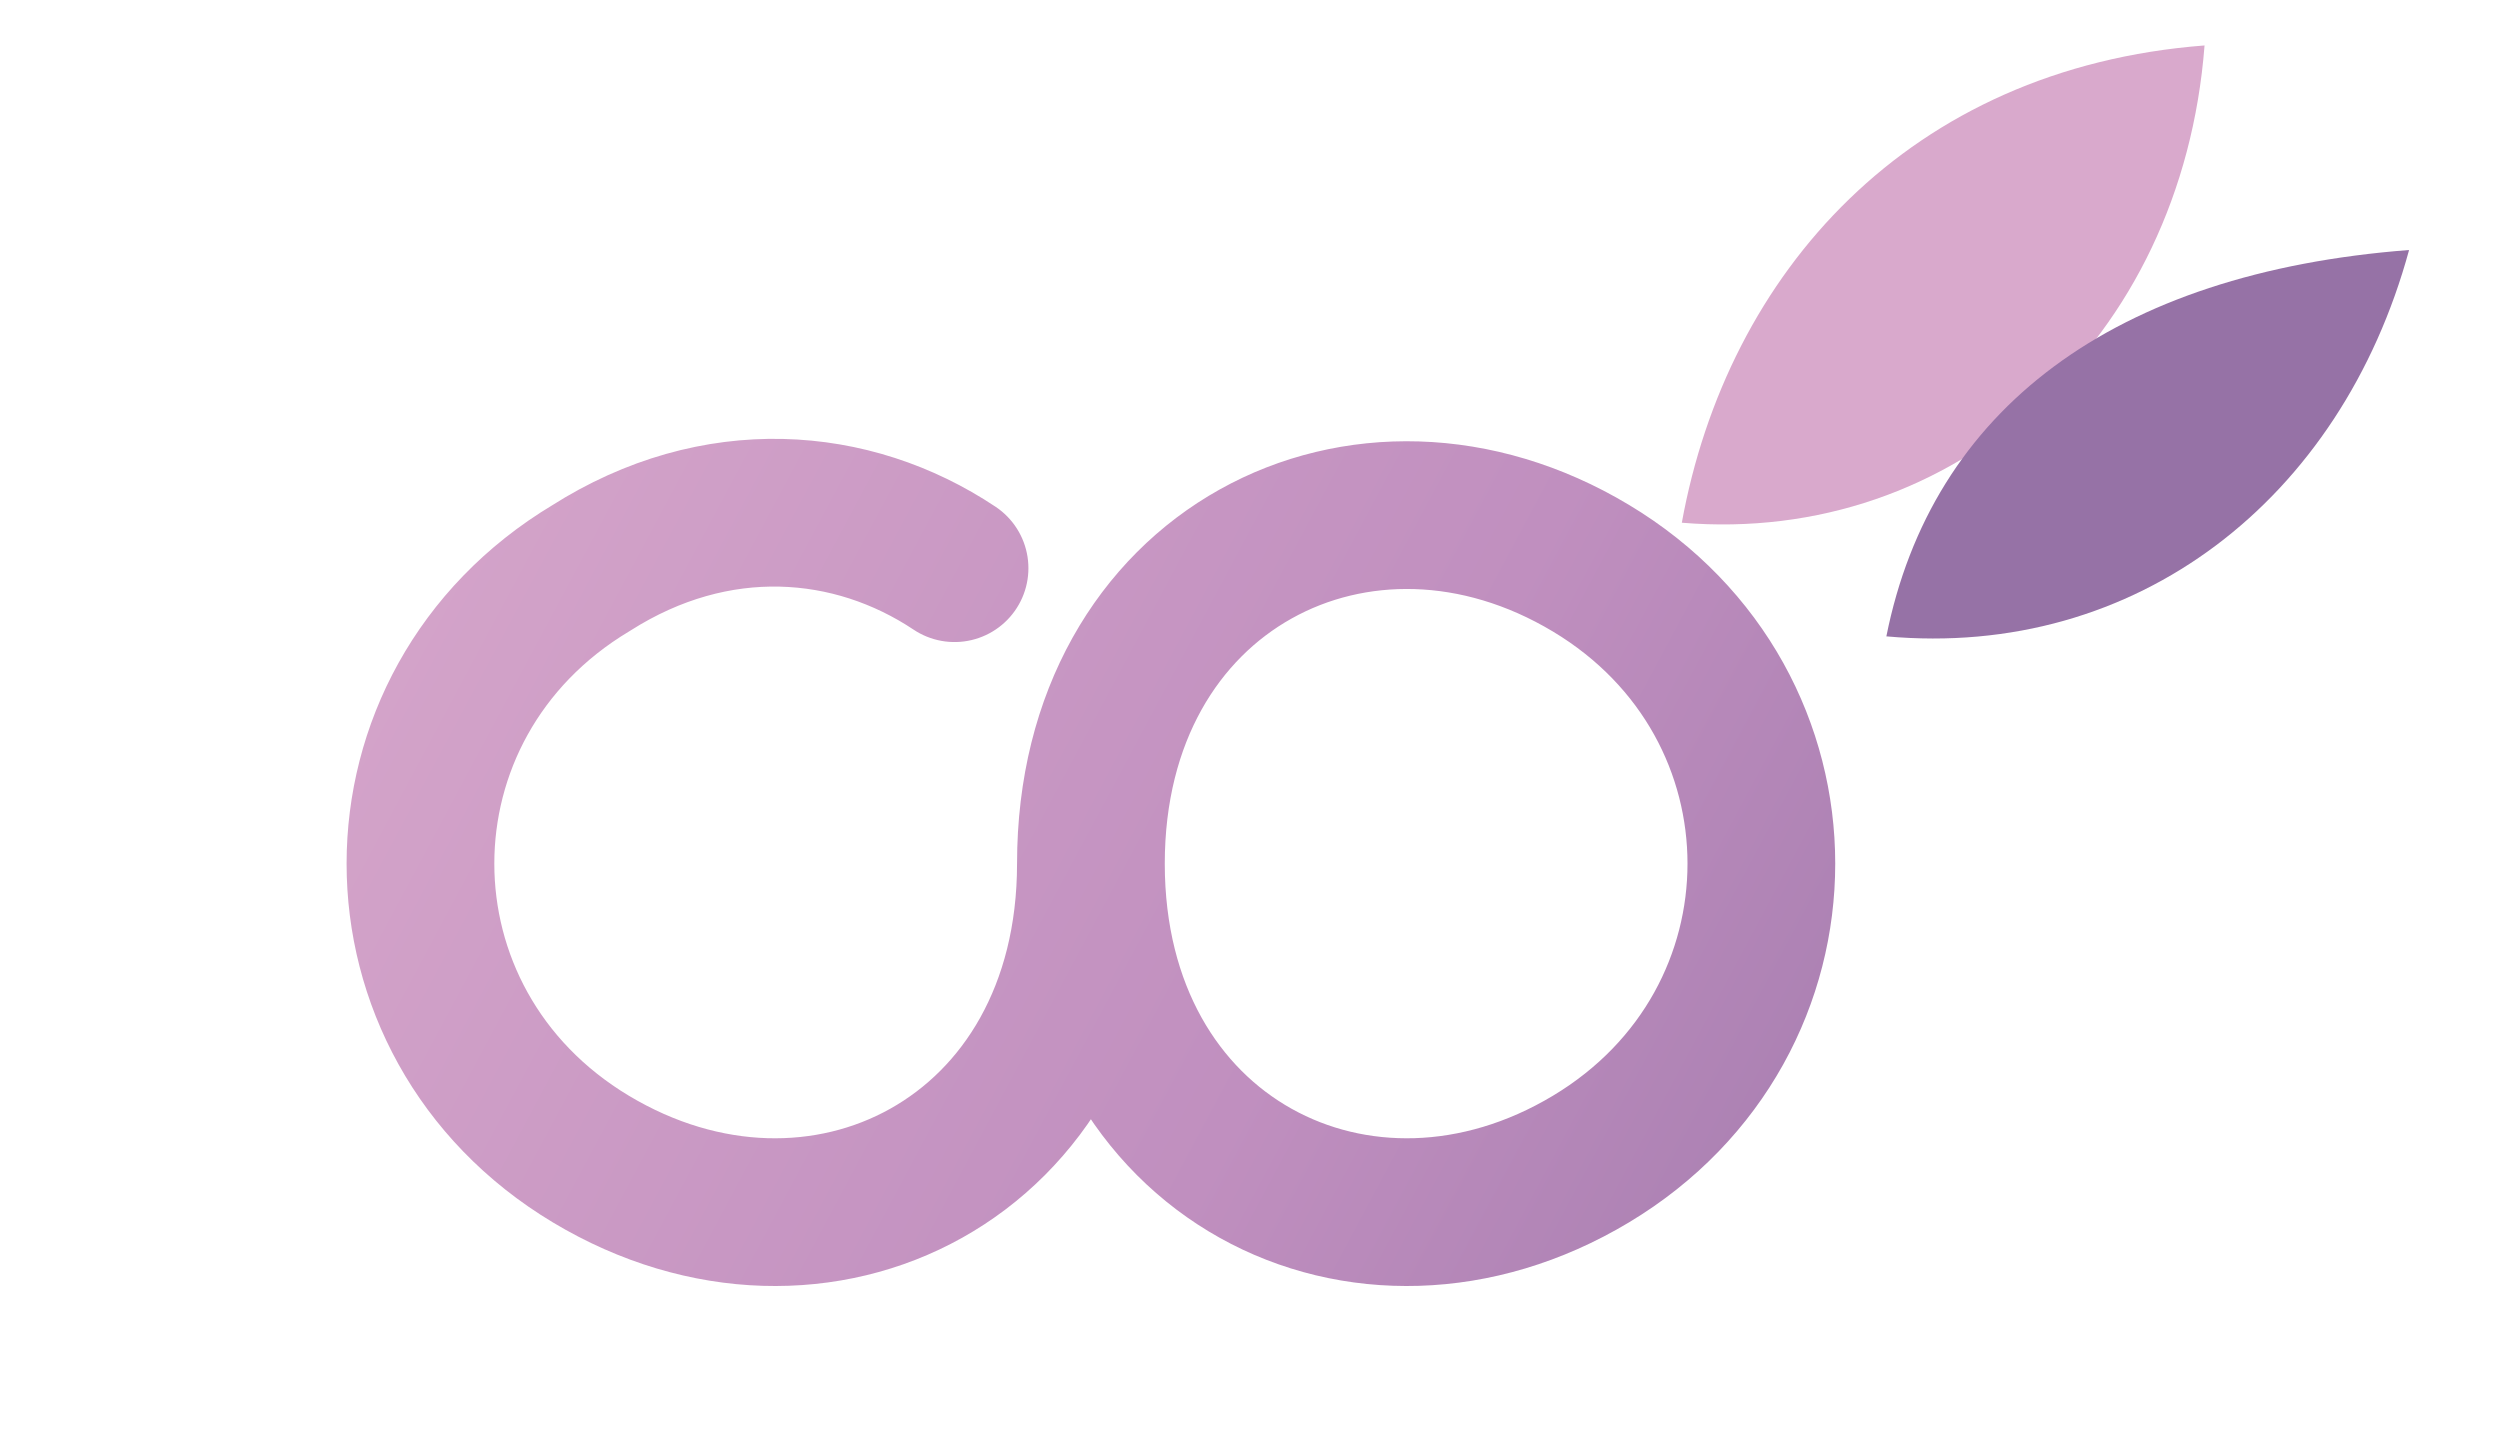
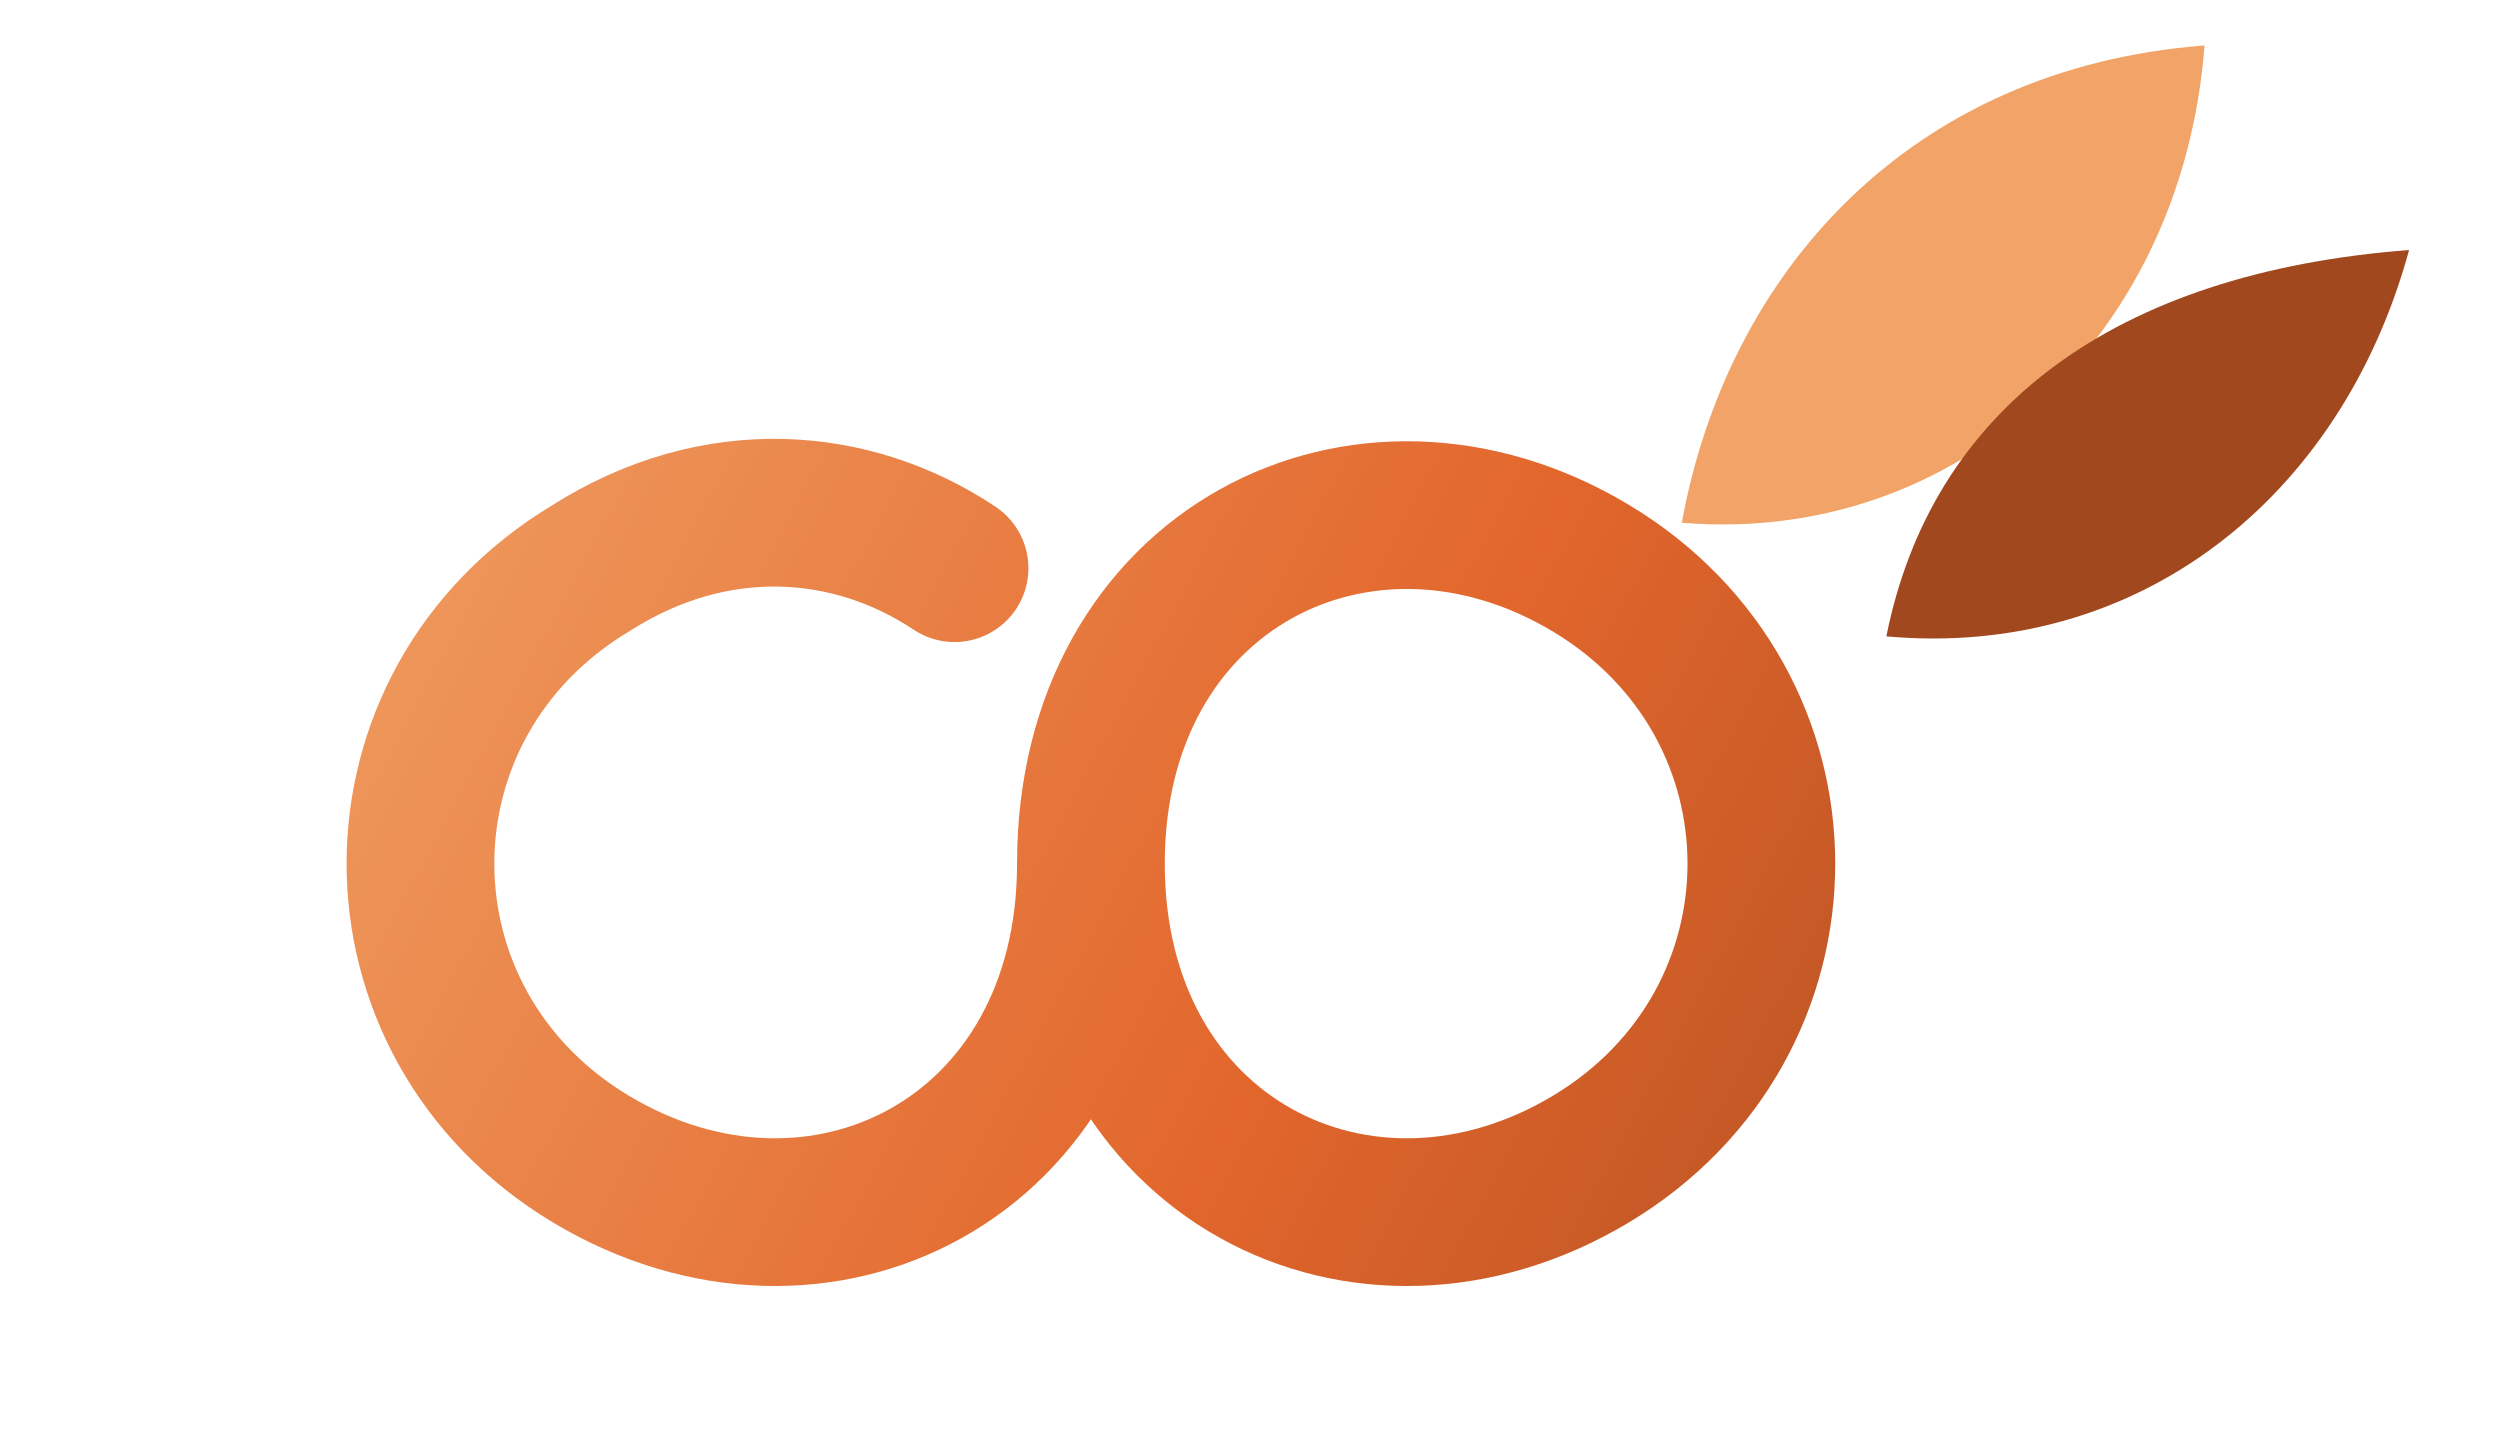
<svg xmlns="http://www.w3.org/2000/svg" viewBox="0 0 220 128" role="img" aria-label="COKEY mark">
  <linearGradient id="cokey-mark" x1="24" y1="24" x2="200" y2="118" gradientUnits="userSpaceOnUse">
-     <stop offset="0" stop-color="#D9A9CC" />
-     <stop offset="0.55" stop-color="#C08FBF" />
-     <stop offset="1" stop-color="#9672A6" />
+     <stop offset="0" stop-color="#F2A468" />
+     <stop offset="0.55" stop-color="#E2662C" />
+     <stop offset="1" stop-color="#A1481F" />
  </linearGradient>
  <path d="M84 50 C75 44 63 43 52 50 C32 62 32 90 52 102 C72 114 96 102 96 76 C96 50 120 38 140 50 C160 62 160 90 140 102 C120 114 96 102 96 76" fill="none" stroke="url(#cokey-mark)" stroke-width="13" stroke-linecap="round" stroke-linejoin="round" />
-   <path d="M148 46 C152 24 168 6 194 4 C192 30 172 48 148 46 Z" fill="#D9A9CC" />
-   <path d="M166 56 C170 36 186 24 212 22 C206 44 188 58 166 56 Z" fill="#9672A6" />
+   <path d="M148 46 C152 24 168 6 194 4 C192 30 172 48 148 46 Z" fill="#F2A468" />
+   <path d="M166 56 C170 36 186 24 212 22 C206 44 188 58 166 56 Z" fill="#A1481F" />
</svg>
